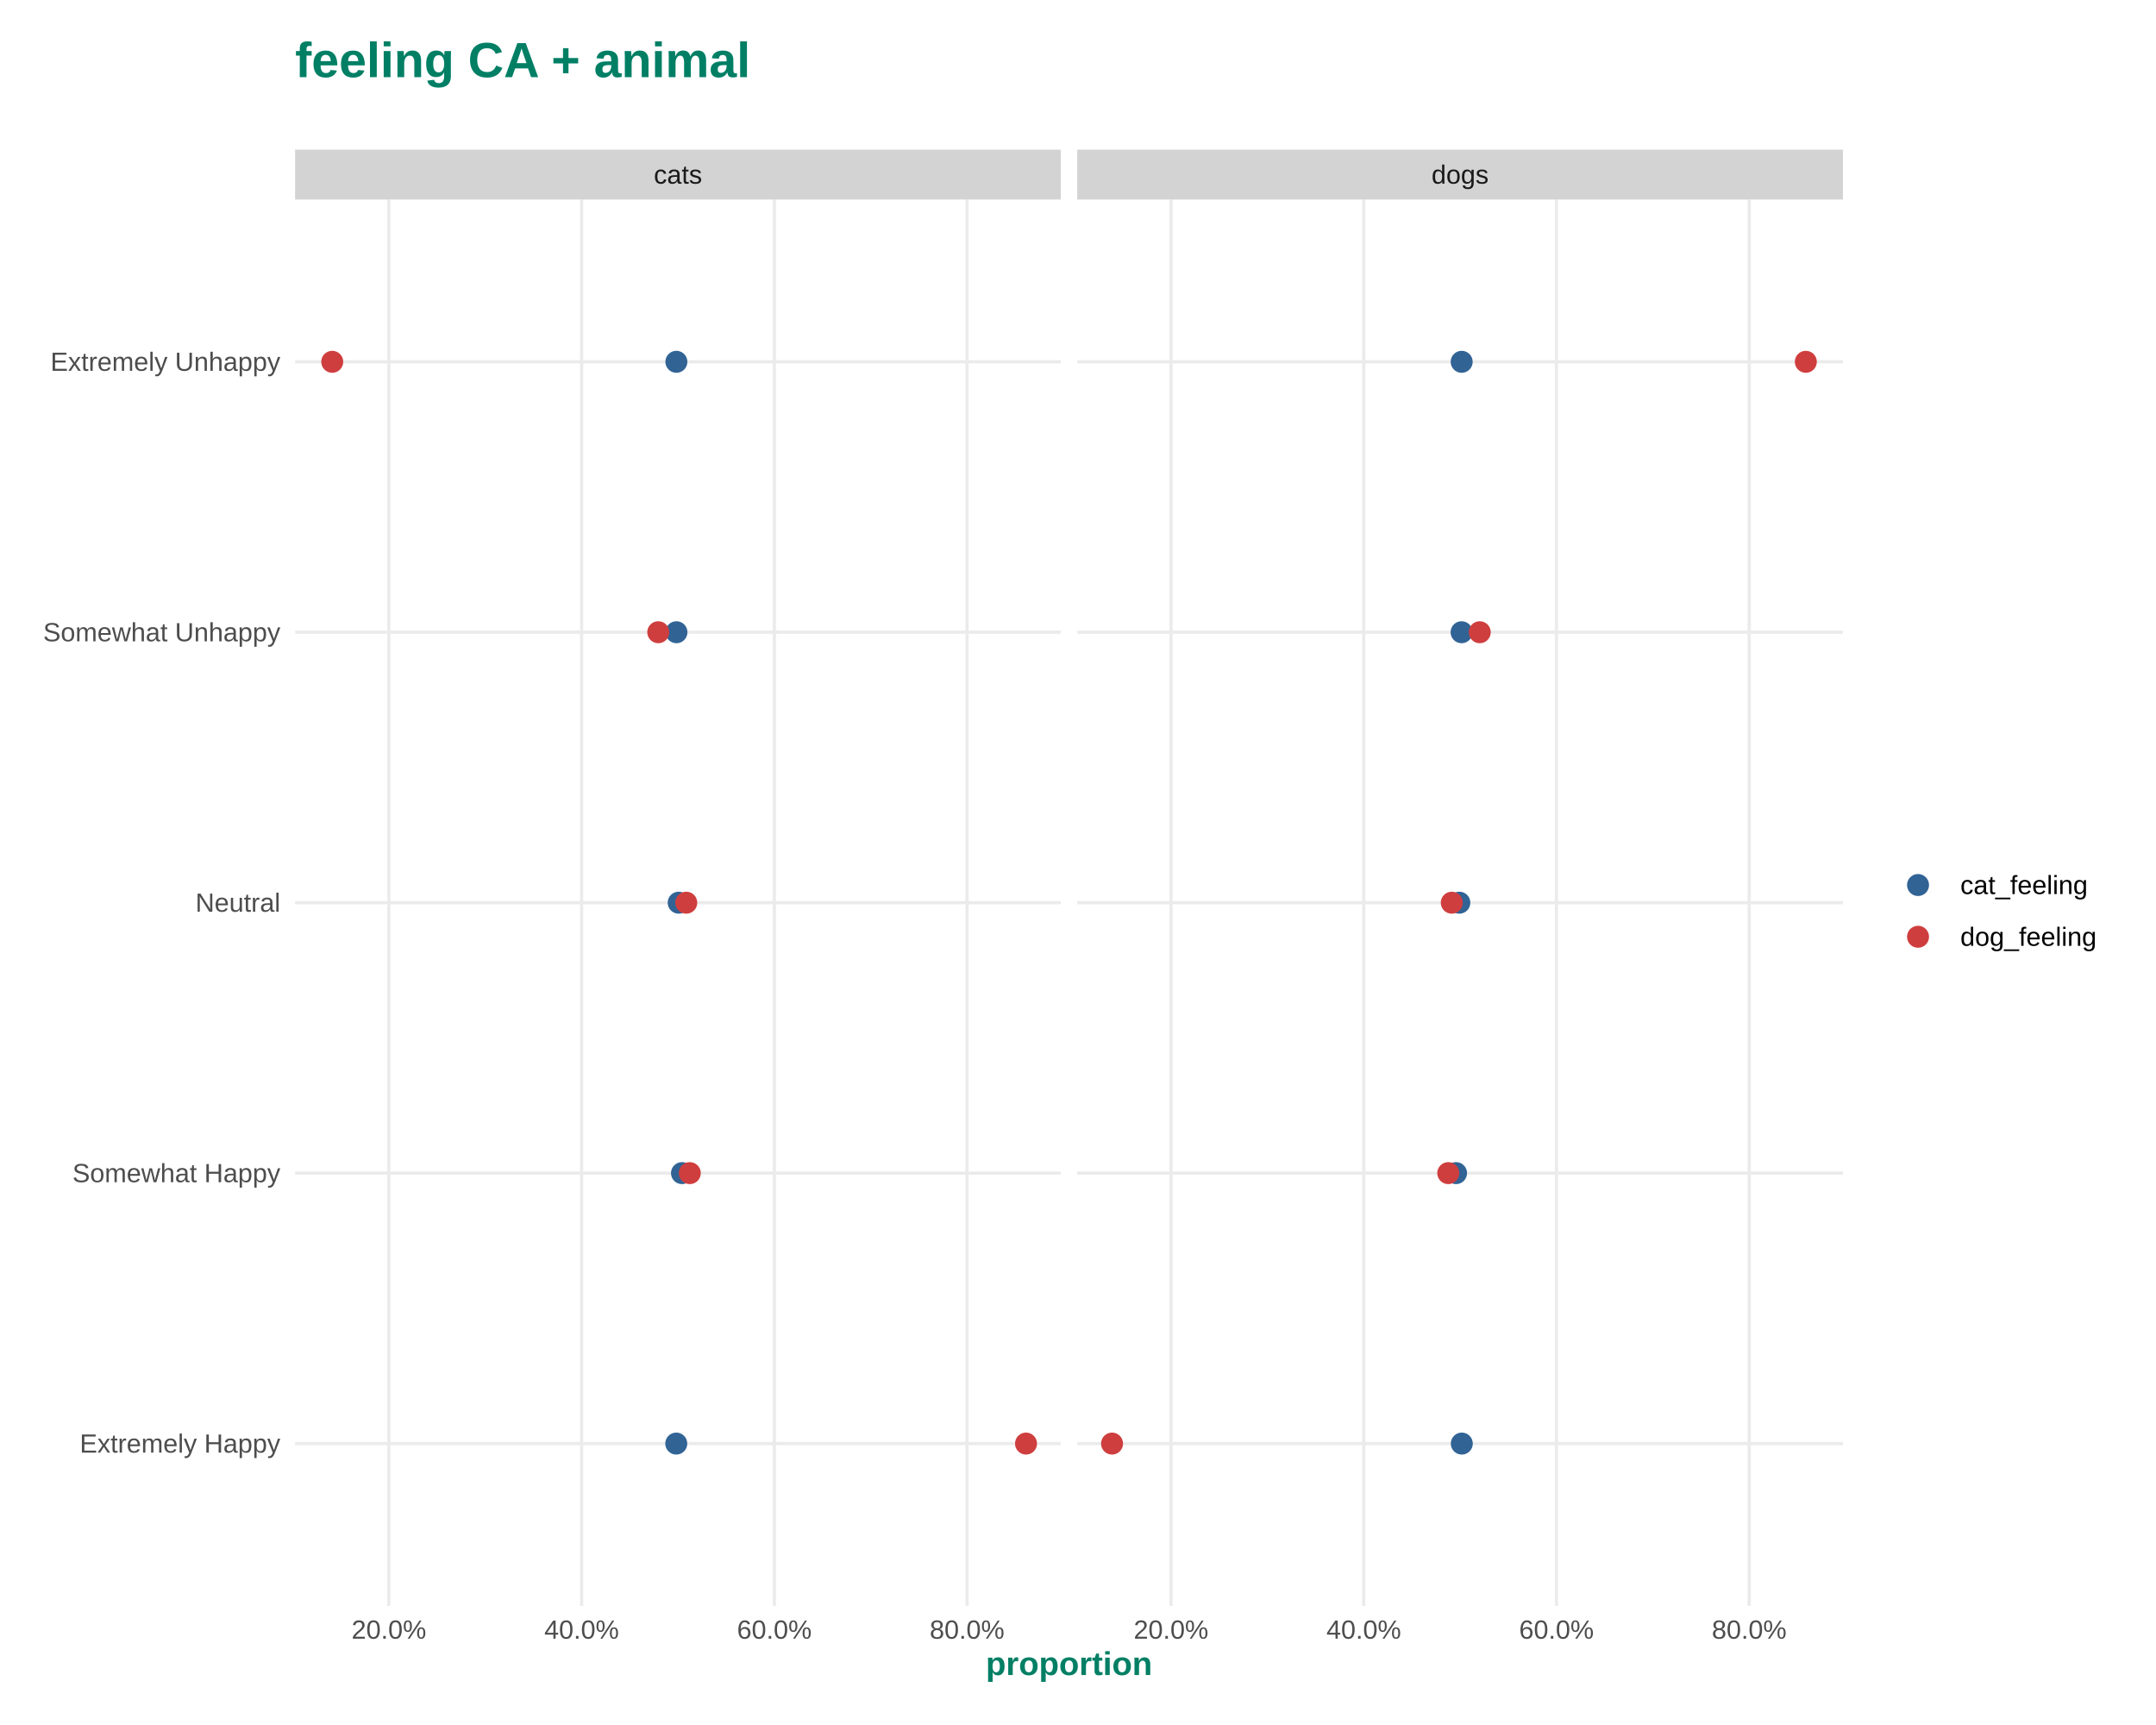
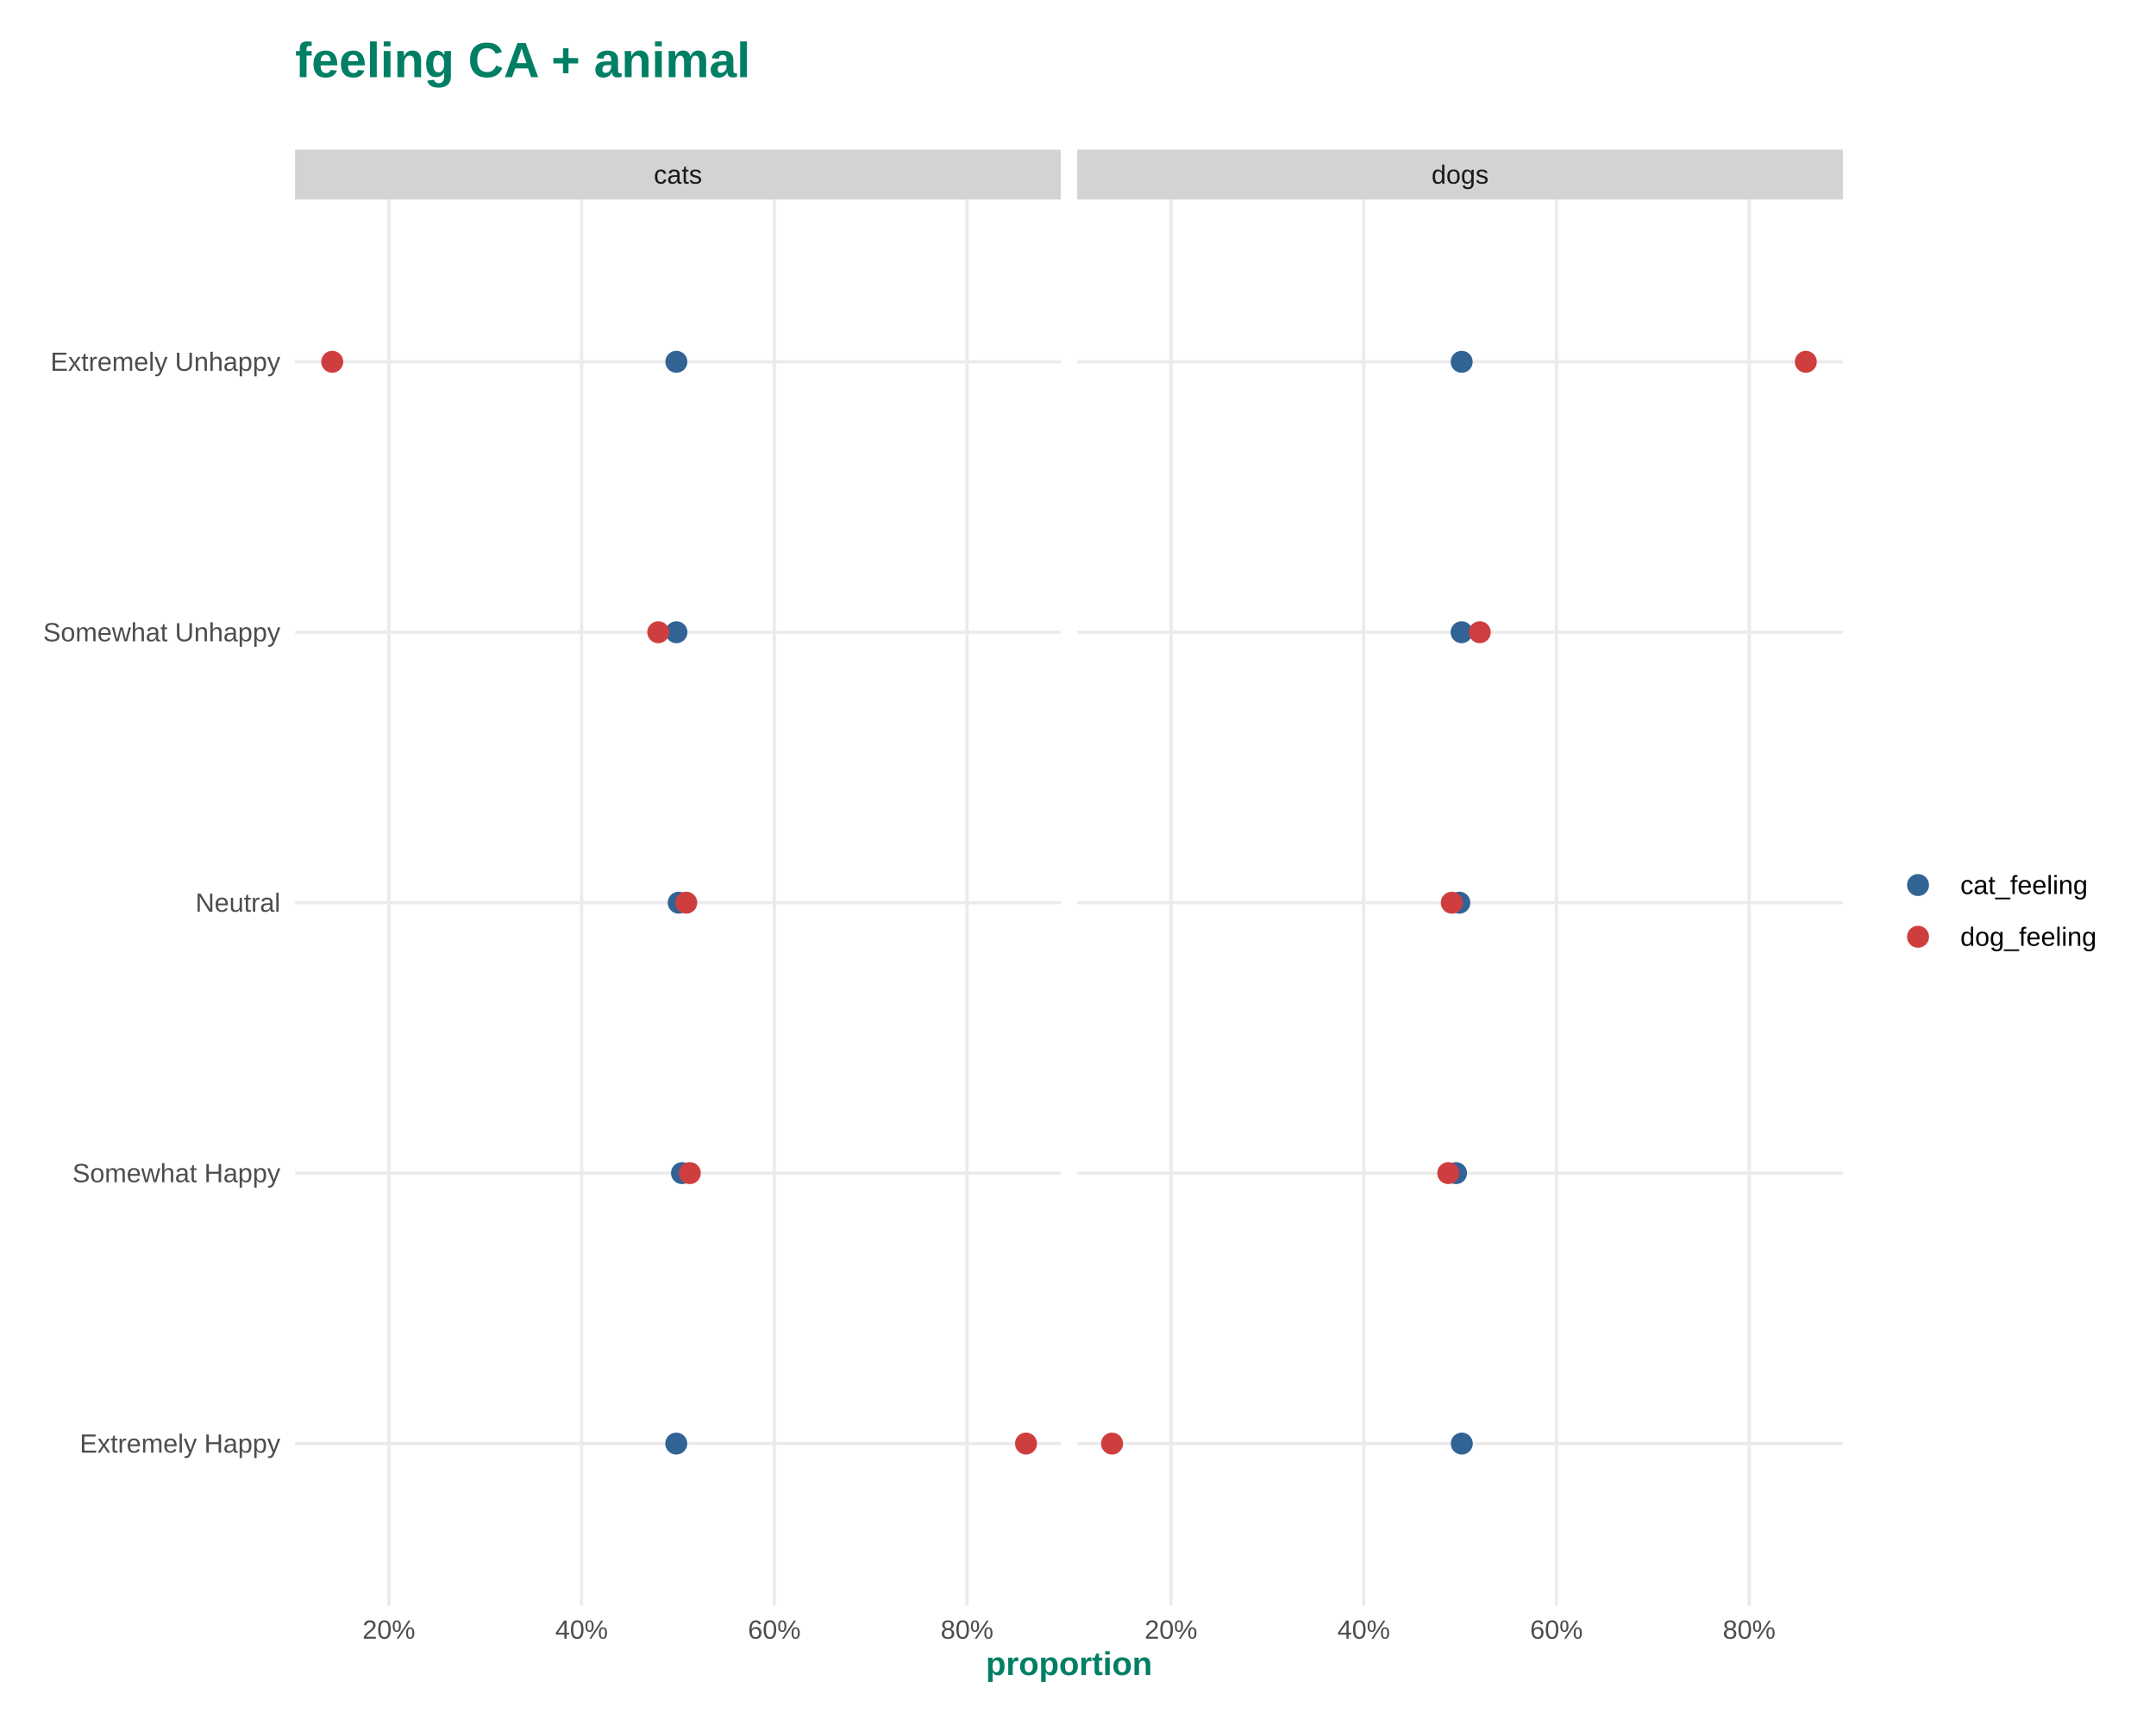
<svg xmlns="http://www.w3.org/2000/svg" viewBox="0 0 720.00 576.00">
  <defs>
    <style type="text/css">
    line, polyline, polygon, path, rect, circle {
      fill: none;
      stroke: #000000;
      stroke-linecap: round;
      stroke-linejoin: round;
      stroke-miterlimit: 10.00;
    }
  </style>
  </defs>
  <rect width="100%" height="100%" style="stroke: none; fill: #FFFFFF;" />
  <defs>
    <clipPath id="cpOTguNTV8MzU0LjI2fDUzNi4yMXw2Ni42Mw==">
      <rect x="98.55" y="66.63" width="255.71" height="469.58" />
    </clipPath>
  </defs>
  <polyline points="98.55,482.03 354.26,482.03 " style="stroke-width: 1.07; stroke: #EBEBEB; stroke-linecap: butt;" clip-path="url(#cpOTguNTV8MzU0LjI2fDUzNi4yMXw2Ni42Mw==)" />
  <polyline points="98.55,391.72 354.26,391.72 " style="stroke-width: 1.07; stroke: #EBEBEB; stroke-linecap: butt;" clip-path="url(#cpOTguNTV8MzU0LjI2fDUzNi4yMXw2Ni42Mw==)" />
  <polyline points="98.55,301.42 354.26,301.42 " style="stroke-width: 1.07; stroke: #EBEBEB; stroke-linecap: butt;" clip-path="url(#cpOTguNTV8MzU0LjI2fDUzNi4yMXw2Ni42Mw==)" />
  <polyline points="98.55,211.11 354.26,211.11 " style="stroke-width: 1.07; stroke: #EBEBEB; stroke-linecap: butt;" clip-path="url(#cpOTguNTV8MzU0LjI2fDUzNi4yMXw2Ni42Mw==)" />
  <polyline points="98.55,120.81 354.26,120.81 " style="stroke-width: 1.07; stroke: #EBEBEB; stroke-linecap: butt;" clip-path="url(#cpOTguNTV8MzU0LjI2fDUzNi4yMXw2Ni42Mw==)" />
  <polyline points="129.86,536.21 129.86,66.63 " style="stroke-width: 1.07; stroke: #EBEBEB; stroke-linecap: butt;" clip-path="url(#cpOTguNTV8MzU0LjI2fDUzNi4yMXw2Ni42Mw==)" />
  <polyline points="194.23,536.21 194.23,66.63 " style="stroke-width: 1.07; stroke: #EBEBEB; stroke-linecap: butt;" clip-path="url(#cpOTguNTV8MzU0LjI2fDUzNi4yMXw2Ni42Mw==)" />
  <polyline points="258.59,536.21 258.59,66.63 " style="stroke-width: 1.07; stroke: #EBEBEB; stroke-linecap: butt;" clip-path="url(#cpOTguNTV8MzU0LjI2fDUzNi4yMXw2Ni42Mw==)" />
  <polyline points="322.95,536.21 322.95,66.63 " style="stroke-width: 1.07; stroke: #EBEBEB; stroke-linecap: butt;" clip-path="url(#cpOTguNTV8MzU0LjI2fDUzNi4yMXw2Ni42Mw==)" />
  <circle cx="225.84" cy="482.03" r="2.49pt" style="stroke-width: 0.71; stroke: #316395; fill: #316395;" clip-path="url(#cpOTguNTV8MzU0LjI2fDUzNi4yMXw2Ni42Mw==)" />
  <circle cx="342.64" cy="482.03" r="2.49pt" style="stroke-width: 0.71; stroke: #CF3E3E; fill: #CF3E3E;" clip-path="url(#cpOTguNTV8MzU0LjI2fDUzNi4yMXw2Ni42Mw==)" />
  <circle cx="227.75" cy="391.72" r="2.49pt" style="stroke-width: 0.71; stroke: #316395; fill: #316395;" clip-path="url(#cpOTguNTV8MzU0LjI2fDUzNi4yMXw2Ni42Mw==)" />
  <circle cx="230.36" cy="391.72" r="2.49pt" style="stroke-width: 0.71; stroke: #CF3E3E; fill: #CF3E3E;" clip-path="url(#cpOTguNTV8MzU0LjI2fDUzNi4yMXw2Ni42Mw==)" />
  <circle cx="226.65" cy="301.42" r="2.49pt" style="stroke-width: 0.71; stroke: #316395; fill: #316395;" clip-path="url(#cpOTguNTV8MzU0LjI2fDUzNi4yMXw2Ni42Mw==)" />
  <circle cx="229.18" cy="301.42" r="2.49pt" style="stroke-width: 0.71; stroke: #CF3E3E; fill: #CF3E3E;" clip-path="url(#cpOTguNTV8MzU0LjI2fDUzNi4yMXw2Ni42Mw==)" />
  <circle cx="225.90" cy="211.11" r="2.49pt" style="stroke-width: 0.71; stroke: #316395; fill: #316395;" clip-path="url(#cpOTguNTV8MzU0LjI2fDUzNi4yMXw2Ni42Mw==)" />
  <circle cx="219.83" cy="211.11" r="2.49pt" style="stroke-width: 0.71; stroke: #CF3E3E; fill: #CF3E3E;" clip-path="url(#cpOTguNTV8MzU0LjI2fDUzNi4yMXw2Ni42Mw==)" />
  <circle cx="225.88" cy="120.81" r="2.49pt" style="stroke-width: 0.71; stroke: #316395; fill: #316395;" clip-path="url(#cpOTguNTV8MzU0LjI2fDUzNi4yMXw2Ni42Mw==)" />
  <circle cx="110.95" cy="120.81" r="2.49pt" style="stroke-width: 0.71; stroke: #CF3E3E; fill: #CF3E3E;" clip-path="url(#cpOTguNTV8MzU0LjI2fDUzNi4yMXw2Ni42Mw==)" />
  <defs>
    <clipPath id="cpMC4wMHw3MjAuMDB8NTc2LjAwfDAuMDA=">
      <rect x="0.00" y="0.00" width="720.00" height="576.00" />
    </clipPath>
  </defs>
  <defs>
    <clipPath id="cpMzU5Ljc0fDYxNS40NXw1MzYuMjF8NjYuNjM=">
      <rect x="359.74" y="66.63" width="255.71" height="469.58" />
    </clipPath>
  </defs>
  <polyline points="359.74,482.03 615.45,482.03 " style="stroke-width: 1.07; stroke: #EBEBEB; stroke-linecap: butt;" clip-path="url(#cpMzU5Ljc0fDYxNS40NXw1MzYuMjF8NjYuNjM=)" />
  <polyline points="359.74,391.72 615.45,391.72 " style="stroke-width: 1.07; stroke: #EBEBEB; stroke-linecap: butt;" clip-path="url(#cpMzU5Ljc0fDYxNS40NXw1MzYuMjF8NjYuNjM=)" />
  <polyline points="359.74,301.42 615.45,301.42 " style="stroke-width: 1.07; stroke: #EBEBEB; stroke-linecap: butt;" clip-path="url(#cpMzU5Ljc0fDYxNS40NXw1MzYuMjF8NjYuNjM=)" />
  <polyline points="359.74,211.11 615.45,211.11 " style="stroke-width: 1.07; stroke: #EBEBEB; stroke-linecap: butt;" clip-path="url(#cpMzU5Ljc0fDYxNS40NXw1MzYuMjF8NjYuNjM=)" />
  <polyline points="359.74,120.81 615.45,120.81 " style="stroke-width: 1.07; stroke: #EBEBEB; stroke-linecap: butt;" clip-path="url(#cpMzU5Ljc0fDYxNS40NXw1MzYuMjF8NjYuNjM=)" />
  <polyline points="391.06,536.21 391.06,66.63 " style="stroke-width: 1.07; stroke: #EBEBEB; stroke-linecap: butt;" clip-path="url(#cpMzU5Ljc0fDYxNS40NXw1MzYuMjF8NjYuNjM=)" />
  <polyline points="455.42,536.21 455.42,66.63 " style="stroke-width: 1.07; stroke: #EBEBEB; stroke-linecap: butt;" clip-path="url(#cpMzU5Ljc0fDYxNS40NXw1MzYuMjF8NjYuNjM=)" />
  <polyline points="519.78,536.21 519.78,66.63 " style="stroke-width: 1.07; stroke: #EBEBEB; stroke-linecap: butt;" clip-path="url(#cpMzU5Ljc0fDYxNS40NXw1MzYuMjF8NjYuNjM=)" />
  <polyline points="584.14,536.21 584.14,66.63 " style="stroke-width: 1.07; stroke: #EBEBEB; stroke-linecap: butt;" clip-path="url(#cpMzU5Ljc0fDYxNS40NXw1MzYuMjF8NjYuNjM=)" />
  <circle cx="488.17" cy="482.03" r="2.49pt" style="stroke-width: 0.71; stroke: #316395; fill: #316395;" clip-path="url(#cpMzU5Ljc0fDYxNS40NXw1MzYuMjF8NjYuNjM=)" />
  <circle cx="371.37" cy="482.03" r="2.49pt" style="stroke-width: 0.71; stroke: #CF3E3E; fill: #CF3E3E;" clip-path="url(#cpMzU5Ljc0fDYxNS40NXw1MzYuMjF8NjYuNjM=)" />
  <circle cx="486.25" cy="391.72" r="2.49pt" style="stroke-width: 0.71; stroke: #316395; fill: #316395;" clip-path="url(#cpMzU5Ljc0fDYxNS40NXw1MzYuMjF8NjYuNjM=)" />
  <circle cx="483.65" cy="391.72" r="2.49pt" style="stroke-width: 0.71; stroke: #CF3E3E; fill: #CF3E3E;" clip-path="url(#cpMzU5Ljc0fDYxNS40NXw1MzYuMjF8NjYuNjM=)" />
  <circle cx="487.35" cy="301.42" r="2.49pt" style="stroke-width: 0.71; stroke: #316395; fill: #316395;" clip-path="url(#cpMzU5Ljc0fDYxNS40NXw1MzYuMjF8NjYuNjM=)" />
  <circle cx="484.82" cy="301.42" r="2.49pt" style="stroke-width: 0.71; stroke: #CF3E3E; fill: #CF3E3E;" clip-path="url(#cpMzU5Ljc0fDYxNS40NXw1MzYuMjF8NjYuNjM=)" />
  <circle cx="488.10" cy="211.11" r="2.49pt" style="stroke-width: 0.71; stroke: #316395; fill: #316395;" clip-path="url(#cpMzU5Ljc0fDYxNS40NXw1MzYuMjF8NjYuNjM=)" />
  <circle cx="494.17" cy="211.11" r="2.49pt" style="stroke-width: 0.71; stroke: #CF3E3E; fill: #CF3E3E;" clip-path="url(#cpMzU5Ljc0fDYxNS40NXw1MzYuMjF8NjYuNjM=)" />
  <circle cx="488.13" cy="120.81" r="2.49pt" style="stroke-width: 0.71; stroke: #316395; fill: #316395;" clip-path="url(#cpMzU5Ljc0fDYxNS40NXw1MzYuMjF8NjYuNjM=)" />
  <circle cx="603.06" cy="120.81" r="2.49pt" style="stroke-width: 0.71; stroke: #CF3E3E; fill: #CF3E3E;" clip-path="url(#cpMzU5Ljc0fDYxNS40NXw1MzYuMjF8NjYuNjM=)" />
  <defs>
    <clipPath id="cpMC4wMHw3MjAuMDB8NTc2LjAwfDAuMDA=">
      <rect x="0.00" y="0.00" width="720.00" height="576.00" />
    </clipPath>
  </defs>
  <defs>
    <clipPath id="cpOTguNTV8MzU0LjI2fDY2LjYzfDQ5Ljk4">
      <rect x="98.55" y="49.98" width="255.71" height="16.64" />
    </clipPath>
  </defs>
  <rect x="98.55" y="49.98" width="255.71" height="16.64" style="stroke-width: 1.07; stroke: none; fill: #D3D3D3;" clip-path="url(#cpOTguNTV8MzU0LjI2fDY2LjYzfDQ5Ljk4)" />
  <g clip-path="url(#cpOTguNTV8MzU0LjI2fDY2LjYzfDQ5Ljk4)">
    <text x="218.34" y="61.33" style="font-size: 8.80px; fill: #1A1A1A; font-family: Liberation Sans;" textLength="16.14px" lengthAdjust="spacingAndGlyphs">cats</text>
  </g>
  <defs>
    <clipPath id="cpMC4wMHw3MjAuMDB8NTc2LjAwfDAuMDA=">
      <rect x="0.00" y="0.00" width="720.00" height="576.00" />
    </clipPath>
  </defs>
  <defs>
    <clipPath id="cpMzU5Ljc0fDYxNS40NXw2Ni42M3w0OS45OA==">
      <rect x="359.74" y="49.98" width="255.71" height="16.64" />
    </clipPath>
  </defs>
  <rect x="359.74" y="49.98" width="255.71" height="16.64" style="stroke-width: 1.07; stroke: none; fill: #D3D3D3;" clip-path="url(#cpMzU5Ljc0fDYxNS40NXw2Ni42M3w0OS45OA==)" />
  <g clip-path="url(#cpMzU5Ljc0fDYxNS40NXw2Ni42M3w0OS45OA==)">
    <text x="478.06" y="61.33" style="font-size: 8.80px; fill: #1A1A1A; font-family: Liberation Sans;" textLength="19.08px" lengthAdjust="spacingAndGlyphs">dogs</text>
  </g>
  <defs>
    <clipPath id="cpMC4wMHw3MjAuMDB8NTc2LjAwfDAuMDA=">
      <rect x="0.00" y="0.00" width="720.00" height="576.00" />
    </clipPath>
  </defs>
  <g clip-path="url(#cpMC4wMHw3MjAuMDB8NTc2LjAwfDAuMDA=)">
-     <text x="117.40" y="547.19" style="font-size: 8.80px; fill: #4D4D4D; font-family: Liberation Sans;" textLength="24.94px" lengthAdjust="spacingAndGlyphs">20.0%</text>
+     <text x="121.06" y="547.19" style="font-size: 8.80px; fill: #4D4D4D; font-family: Liberation Sans;" textLength="17.61px" lengthAdjust="spacingAndGlyphs">20%</text>
  </g>
  <g clip-path="url(#cpMC4wMHw3MjAuMDB8NTc2LjAwfDAuMDA=)">
-     <text x="181.76" y="547.19" style="font-size: 8.80px; fill: #4D4D4D; font-family: Liberation Sans;" textLength="24.94px" lengthAdjust="spacingAndGlyphs">40.0%</text>
+     <text x="185.42" y="547.19" style="font-size: 8.80px; fill: #4D4D4D; font-family: Liberation Sans;" textLength="17.61px" lengthAdjust="spacingAndGlyphs">40%</text>
  </g>
  <g clip-path="url(#cpMC4wMHw3MjAuMDB8NTc2LjAwfDAuMDA=)">
-     <text x="246.12" y="547.19" style="font-size: 8.80px; fill: #4D4D4D; font-family: Liberation Sans;" textLength="24.94px" lengthAdjust="spacingAndGlyphs">60.0%</text>
+     <text x="249.78" y="547.19" style="font-size: 8.80px; fill: #4D4D4D; font-family: Liberation Sans;" textLength="17.61px" lengthAdjust="spacingAndGlyphs">60%</text>
  </g>
  <g clip-path="url(#cpMC4wMHw3MjAuMDB8NTc2LjAwfDAuMDA=)">
-     <text x="310.48" y="547.19" style="font-size: 8.80px; fill: #4D4D4D; font-family: Liberation Sans;" textLength="24.94px" lengthAdjust="spacingAndGlyphs">80.0%</text>
+     <text x="314.14" y="547.19" style="font-size: 8.80px; fill: #4D4D4D; font-family: Liberation Sans;" textLength="17.61px" lengthAdjust="spacingAndGlyphs">80%</text>
  </g>
  <g clip-path="url(#cpMC4wMHw3MjAuMDB8NTc2LjAwfDAuMDA=)">
-     <text x="378.59" y="547.19" style="font-size: 8.80px; fill: #4D4D4D; font-family: Liberation Sans;" textLength="24.94px" lengthAdjust="spacingAndGlyphs">20.0%</text>
+     <text x="382.25" y="547.19" style="font-size: 8.80px; fill: #4D4D4D; font-family: Liberation Sans;" textLength="17.61px" lengthAdjust="spacingAndGlyphs">20%</text>
  </g>
  <g clip-path="url(#cpMC4wMHw3MjAuMDB8NTc2LjAwfDAuMDA=)">
-     <text x="442.95" y="547.19" style="font-size: 8.80px; fill: #4D4D4D; font-family: Liberation Sans;" textLength="24.94px" lengthAdjust="spacingAndGlyphs">40.0%</text>
+     <text x="446.61" y="547.19" style="font-size: 8.80px; fill: #4D4D4D; font-family: Liberation Sans;" textLength="17.61px" lengthAdjust="spacingAndGlyphs">40%</text>
  </g>
  <g clip-path="url(#cpMC4wMHw3MjAuMDB8NTc2LjAwfDAuMDA=)">
-     <text x="507.31" y="547.19" style="font-size: 8.80px; fill: #4D4D4D; font-family: Liberation Sans;" textLength="24.94px" lengthAdjust="spacingAndGlyphs">60.0%</text>
+     <text x="510.97" y="547.19" style="font-size: 8.80px; fill: #4D4D4D; font-family: Liberation Sans;" textLength="17.61px" lengthAdjust="spacingAndGlyphs">60%</text>
  </g>
  <g clip-path="url(#cpMC4wMHw3MjAuMDB8NTc2LjAwfDAuMDA=)">
-     <text x="571.67" y="547.19" style="font-size: 8.80px; fill: #4D4D4D; font-family: Liberation Sans;" textLength="24.94px" lengthAdjust="spacingAndGlyphs">80.0%</text>
+     <text x="575.33" y="547.19" style="font-size: 8.80px; fill: #4D4D4D; font-family: Liberation Sans;" textLength="17.61px" lengthAdjust="spacingAndGlyphs">80%</text>
  </g>
  <g clip-path="url(#cpMC4wMHw3MjAuMDB8NTc2LjAwfDAuMDA=)">
    <text x="26.63" y="485.05" style="font-size: 8.80px; fill: #4D4D4D; font-family: Liberation Sans;" textLength="66.98px" lengthAdjust="spacingAndGlyphs">Extremely Happy</text>
  </g>
  <g clip-path="url(#cpMC4wMHw3MjAuMDB8NTc2LjAwfDAuMDA=)">
    <text x="24.18" y="394.75" style="font-size: 8.80px; fill: #4D4D4D; font-family: Liberation Sans;" textLength="69.44px" lengthAdjust="spacingAndGlyphs">Somewhat Happy</text>
  </g>
  <g clip-path="url(#cpMC4wMHw3MjAuMDB8NTc2LjAwfDAuMDA=)">
    <text x="65.27" y="304.44" style="font-size: 8.80px; fill: #4D4D4D; font-family: Liberation Sans;" textLength="28.34px" lengthAdjust="spacingAndGlyphs">Neutral</text>
  </g>
  <g clip-path="url(#cpMC4wMHw3MjAuMDB8NTc2LjAwfDAuMDA=)">
    <text x="14.40" y="214.14" style="font-size: 8.80px; fill: #4D4D4D; font-family: Liberation Sans;" textLength="79.22px" lengthAdjust="spacingAndGlyphs">Somewhat Unhappy</text>
  </g>
  <g clip-path="url(#cpMC4wMHw3MjAuMDB8NTc2LjAwfDAuMDA=)">
    <text x="16.85" y="123.83" style="font-size: 8.80px; fill: #4D4D4D; font-family: Liberation Sans;" textLength="76.77px" lengthAdjust="spacingAndGlyphs">Extremely Unhappy</text>
  </g>
  <g clip-path="url(#cpMC4wMHw3MjAuMDB8NTc2LjAwfDAuMDA=)">
    <text x="329.21" y="559.32" style="font-size: 11.00px; font-weight: bold; fill: #007F65; font-family: Liberation Sans;" textLength="55.59px" lengthAdjust="spacingAndGlyphs">proportion</text>
  </g>
  <circle cx="640.53" cy="295.52" r="2.49pt" style="stroke-width: 0.71; stroke: #316395; fill: #316395;" clip-path="url(#cpMC4wMHw3MjAuMDB8NTc2LjAwfDAuMDA=)" />
  <circle cx="640.53" cy="312.80" r="2.49pt" style="stroke-width: 0.71; stroke: #CF3E3E; fill: #CF3E3E;" clip-path="url(#cpMC4wMHw3MjAuMDB8NTc2LjAwfDAuMDA=)" />
  <g clip-path="url(#cpMC4wMHw3MjAuMDB8NTc2LjAwfDAuMDA=)">
    <text x="654.65" y="298.54" style="font-size: 8.80px; font-family: Liberation Sans;" textLength="42.53px" lengthAdjust="spacingAndGlyphs">cat_feeling</text>
  </g>
  <g clip-path="url(#cpMC4wMHw3MjAuMDB8NTc2LjAwfDAuMDA=)">
    <text x="654.65" y="315.82" style="font-size: 8.80px; font-family: Liberation Sans;" textLength="45.47px" lengthAdjust="spacingAndGlyphs">dog_feeling</text>
  </g>
  <g clip-path="url(#cpMC4wMHw3MjAuMDB8NTc2LjAwfDAuMDA=)">
    <text x="98.55" y="25.76" style="font-size: 16.50px; font-weight: bold; fill: #007F65; font-family: Liberation Sans;" textLength="152.02px" lengthAdjust="spacingAndGlyphs">feeling CA + animal</text>
  </g>
</svg>
